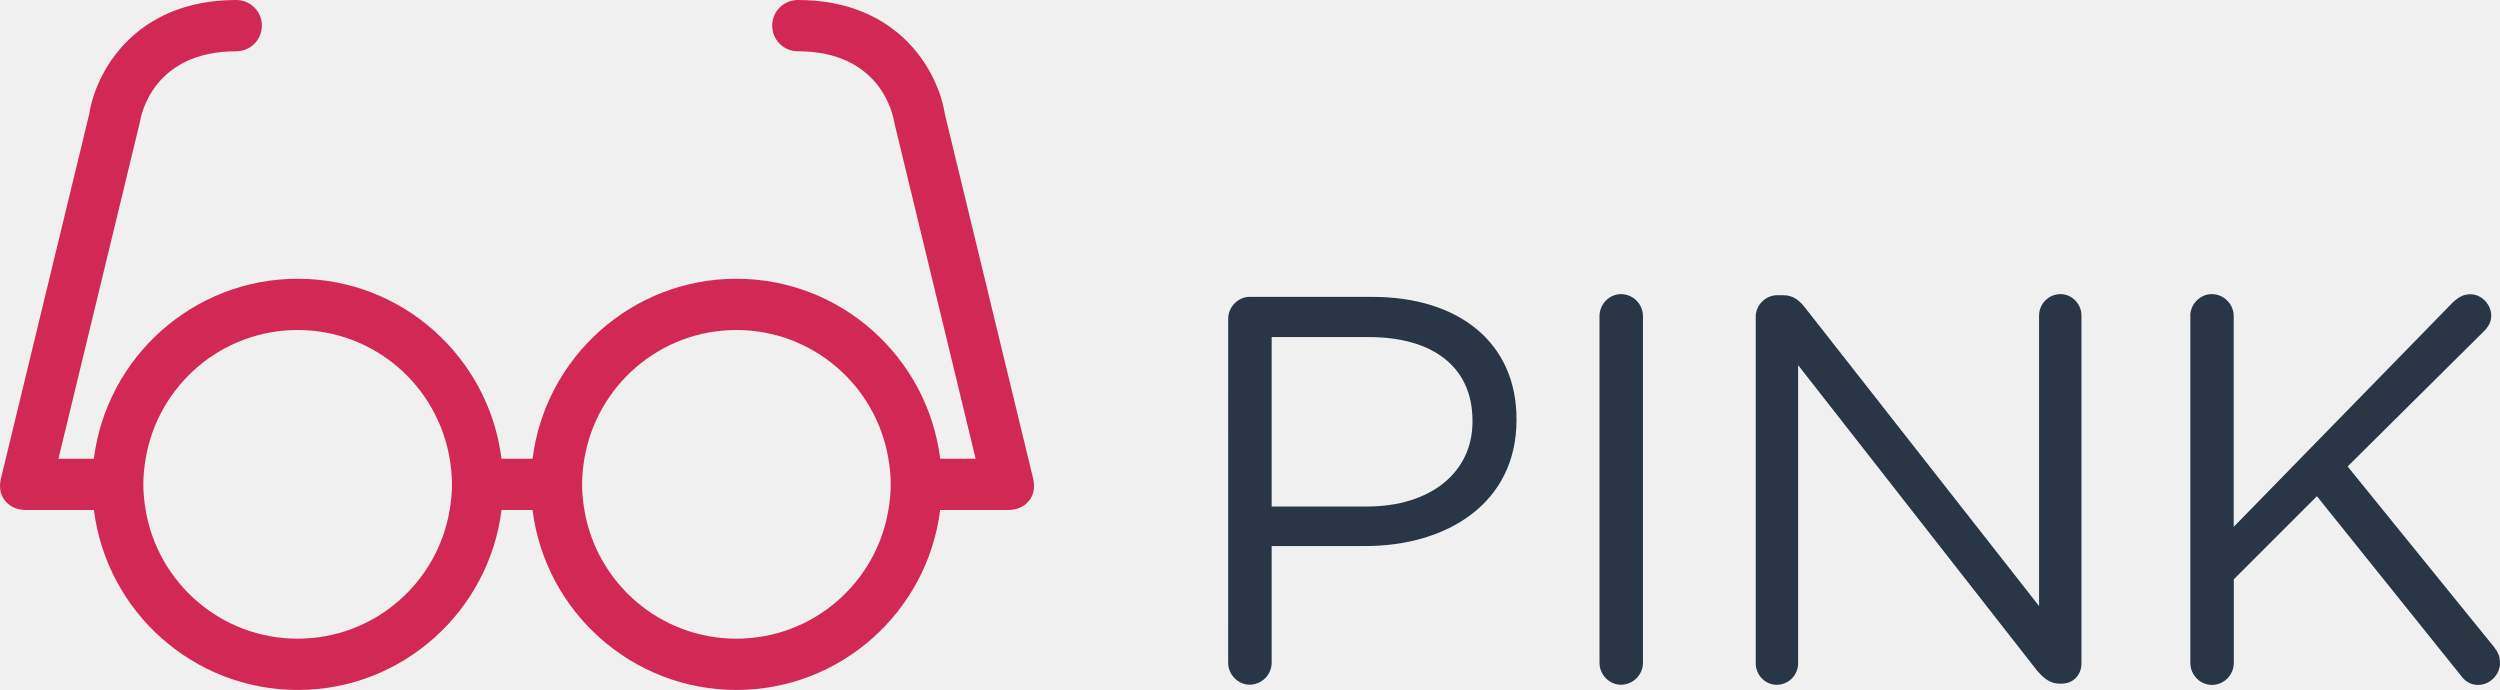
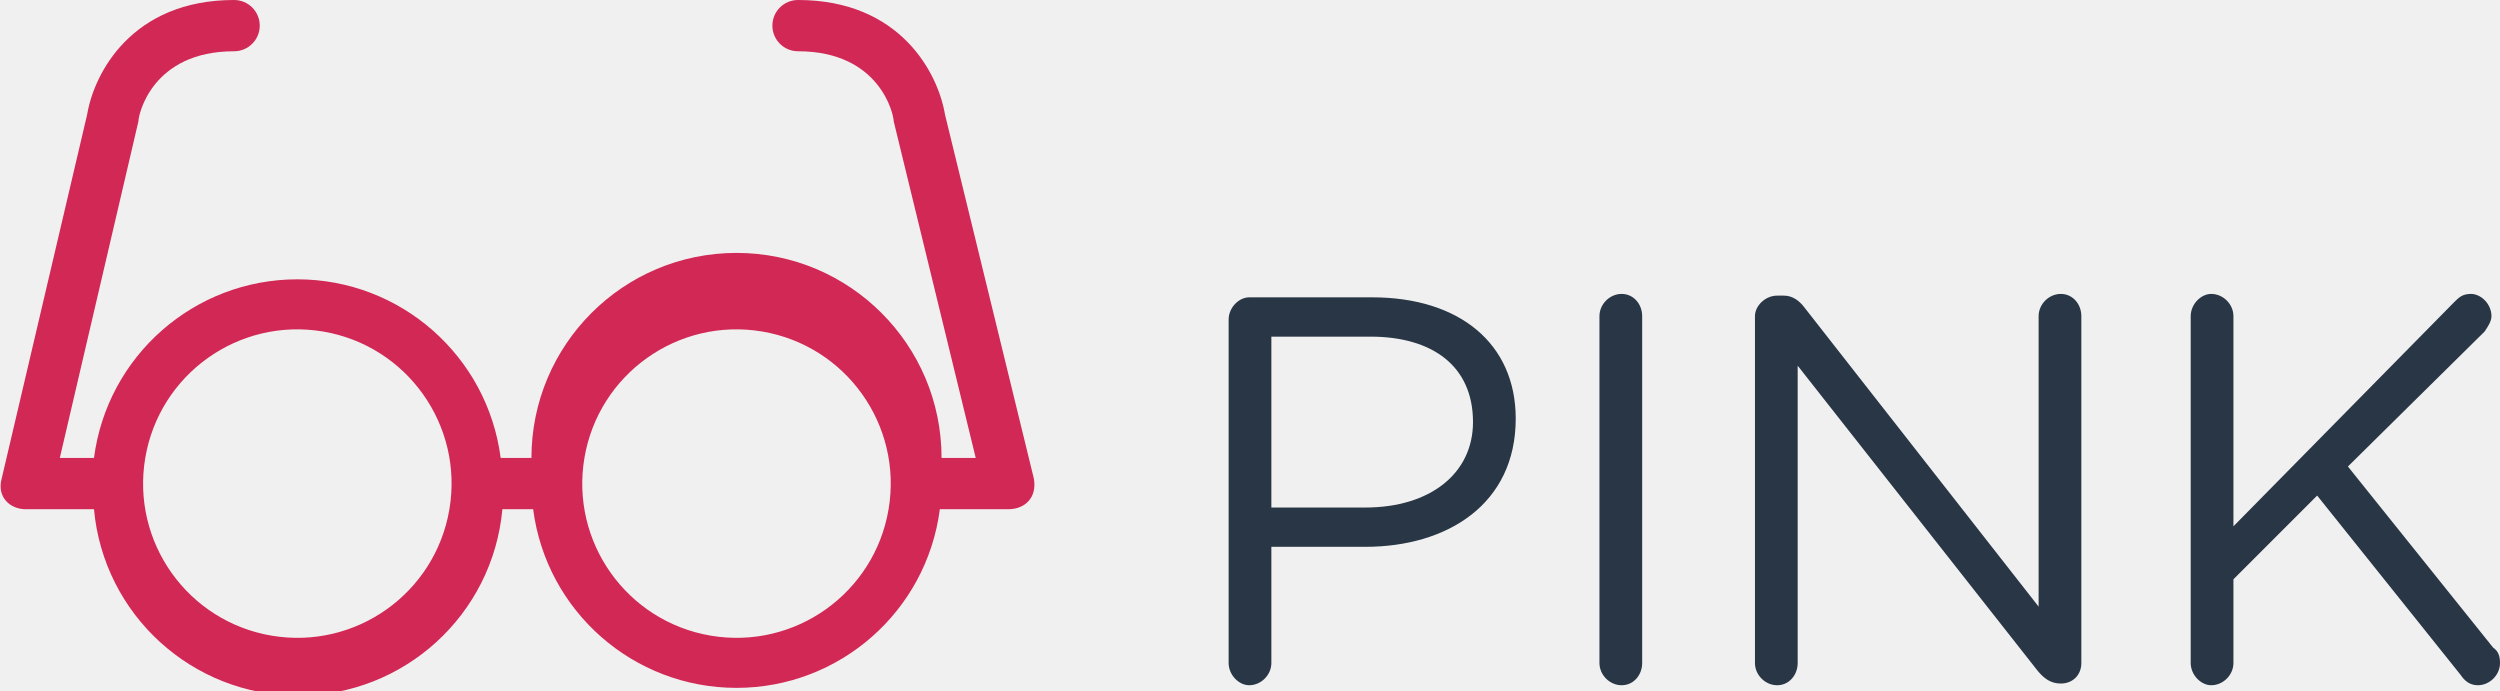
- <svg xmlns="http://www.w3.org/2000/svg" version="1.1" id="Layer_1" x="0px" y="0px" width="146.3px" height="40.375px" viewBox="0 0 146.3 40.375" enable-background="new 0 0 146.3 40.375" xml:space="preserve">
-   <g>
-     <path fill="#283645" d="M71.874,18.661c0-0.708,0.58-1.288,1.256-1.288h7.18c5.087,0,8.436,2.704,8.436,7.146v0.063 c0,4.86-4.057,7.373-8.854,7.373h-5.475v6.825c0,0.708-0.58,1.287-1.289,1.287c-0.676,0-1.256-0.58-1.256-1.287L71.874,18.661 L71.874,18.661z M79.988,29.641c3.734,0,6.182-1.996,6.182-4.959v-0.062c0-3.221-2.414-4.894-6.053-4.894h-5.699v9.917h5.57V29.641 z" />
-     <path fill="#283645" d="M93.603,18.5c0-0.708,0.579-1.288,1.255-1.288c0.709,0,1.288,0.58,1.288,1.288v20.283 c0,0.708-0.579,1.287-1.288,1.287c-0.676,0-1.255-0.579-1.255-1.287V18.5z" />
-     <path fill="#283645" d="M102.744,18.532c0-0.676,0.58-1.256,1.256-1.256h0.354c0.58,0,0.935,0.29,1.288,0.74l13.684,17.45V18.468 c0-0.676,0.547-1.256,1.256-1.256c0.676,0,1.225,0.58,1.225,1.256v20.349c0,0.677-0.48,1.19-1.158,1.19h-0.129 c-0.548,0-0.936-0.321-1.318-0.772l-13.976-17.867v17.449c0,0.677-0.547,1.257-1.257,1.257c-0.676,0-1.223-0.58-1.223-1.257V18.532 H102.744z" />
-     <path fill="#283645" d="M128.173,18.5c0-0.708,0.58-1.288,1.257-1.288c0.708,0,1.286,0.58,1.286,1.288v12.331l12.848-13.16 c0.29-0.257,0.579-0.451,0.998-0.451c0.676,0,1.225,0.612,1.225,1.256c0,0.354-0.162,0.644-0.42,0.901l-7.984,7.92l8.564,10.561 c0.225,0.291,0.354,0.547,0.354,0.936c0,0.676-0.577,1.288-1.285,1.288c-0.482,0-0.807-0.259-1.03-0.58l-8.401-10.464l-4.863,4.861 v4.895c0,0.708-0.578,1.288-1.286,1.288c-0.677,0-1.257-0.58-1.257-1.288V18.5H128.173z" />
+ <svg xmlns="http://www.w3.org/2000/svg" width="146.3" height="40.4">
+   <g fill="#283645">
+     <path d="M71.9 18.7c0-.7.6-1.3 1.2-1.3h7.2c5.1 0 8.4 2.7 8.4 7.1 0 5-4 7.5-8.8 7.5h-5.5v6.8c0 .7-.6 1.3-1.3 1.3-.6 0-1.2-.6-1.2-1.3V18.7zm8 11c3.8 0 6.3-2 6.3-5 0-3.3-2.4-5-6-5h-5.8v10H80zM93.6 18.5c0-.7.6-1.3 1.3-1.3.7 0 1.2.6 1.2 1.3v20.3c0 .7-.5 1.3-1.2 1.3s-1.3-.6-1.3-1.3V18.5zM102.7 18.5c0-.6.6-1.2 1.3-1.2h.4c.5 0 .9.3 1.2.7l13.7 17.5v-17c0-.7.6-1.3 1.3-1.3.7 0 1.2.6 1.2 1.3v20.3c0 .7-.5 1.2-1.2 1.2-.6 0-1-.3-1.4-.8l-14-17.8v17.4c0 .7-.5 1.3-1.2 1.3s-1.3-.6-1.3-1.3V18.5zM128.2 18.5c0-.7.6-1.3 1.2-1.3.7 0 1.3.6 1.3 1.3v12.3l12.9-13.1c.3-.3.5-.5 1-.5.6 0 1.2.6 1.2 1.3 0 .3-.2.6-.4.9l-8 7.9 8.5 10.6c.3.2.4.5.4.9 0 .7-.6 1.3-1.3 1.3-.5 0-.8-.3-1-.6L135.6 29l-4.9 4.9v4.9c0 .7-.6 1.3-1.3 1.3-.6 0-1.2-.6-1.2-1.3V18.5z" />
  </g>
-   <path fill="#FFFFFF" d="M60.498,28.266" />
-   <path fill="#D22856" d="M60.462,28.016c-0.002-0.009-5.175-21.365-5.175-21.365C54.926,4.303,52.694,0,46.688,0 c-0.829,0-1.5,0.671-1.5,1.5s0.671,1.5,1.5,1.5c4.856,0,5.575,3.729,5.639,4.143l4.767,19.701h-2.073 c-0.742-5.927-5.802-10.531-11.927-10.531s-11.186,4.604-11.927,10.531h-1.82c-0.741-5.927-5.802-10.531-11.927-10.531 S6.235,20.917,5.493,26.844H3.42L8.187,7.143C8.25,6.729,8.97,3,13.826,3c0.829,0,1.5-0.671,1.5-1.5S14.655,0,13.826,0 C7.82,0,5.588,4.303,5.227,6.651c0,0-5.173,21.356-5.175,21.365c-0.266,1.109,0.531,1.826,1.426,1.826 c0.012,0,0.023,0.004,0.036,0.004h3.982c0.741,5.926,5.802,10.53,11.927,10.53s11.185-4.604,11.927-10.53h1.814 c0.742,5.926,5.802,10.53,11.927,10.53s11.186-4.604,11.927-10.53H59c0.012,0,0.023-0.004,0.036-0.004 C59.931,29.842,60.728,29.125,60.462,28.016z M26.315,29.844c-0.715,4.272-4.421,7.531-8.896,7.531s-8.18-3.259-8.896-7.531 c-0.082-0.488-0.135-0.988-0.135-1.5s0.053-1.011,0.135-1.5c0.715-4.271,4.421-7.531,8.896-7.531s8.18,3.26,8.896,7.531 c0.082,0.489,0.135,0.988,0.135,1.5S26.397,29.355,26.315,29.844z M51.99,29.844c-0.716,4.272-4.421,7.531-8.896,7.531 c-4.475,0-8.181-3.259-8.896-7.531c-0.082-0.488-0.135-0.988-0.135-1.5s0.053-1.011,0.135-1.5c0.716-4.271,4.421-7.531,8.896-7.531 c4.475,0,8.181,3.26,8.896,7.531c0.082,0.489,0.135,0.988,0.135,1.5S52.072,29.355,51.99,29.844z" />
+   <path fill="#D22856" d="M60.5 28L55.3 6.7C54.9 4.3 52.7 0 46.7 0a1.5 1.5 0 1 0 0 3c4.8 0 5.6 3.7 5.6 4.1l4.8 19.7h-2a12 12 0 0 0-24 0h-1.8a12 12 0 0 0-23.8 0h-2L8.1 7.1c0-.4.8-4.1 5.6-4.1a1.5 1.5 0 1 0 0-3c-6 0-8.2 4.3-8.6 6.7L.1 28c-.3 1.1.5 1.8 1.4 1.8h4a12 12 0 0 0 23.9 0h1.8a12 12 0 0 0 23.8 0h4c1 0 1.7-.7 1.5-1.8zm-34.2 1.8a9 9 0 1 1-17.8-3 9 9 0 0 1 17.8 3zm25.7 0a9 9 0 1 1-17.8-3 9 9 0 0 1 17.8 3z" />
</svg>
